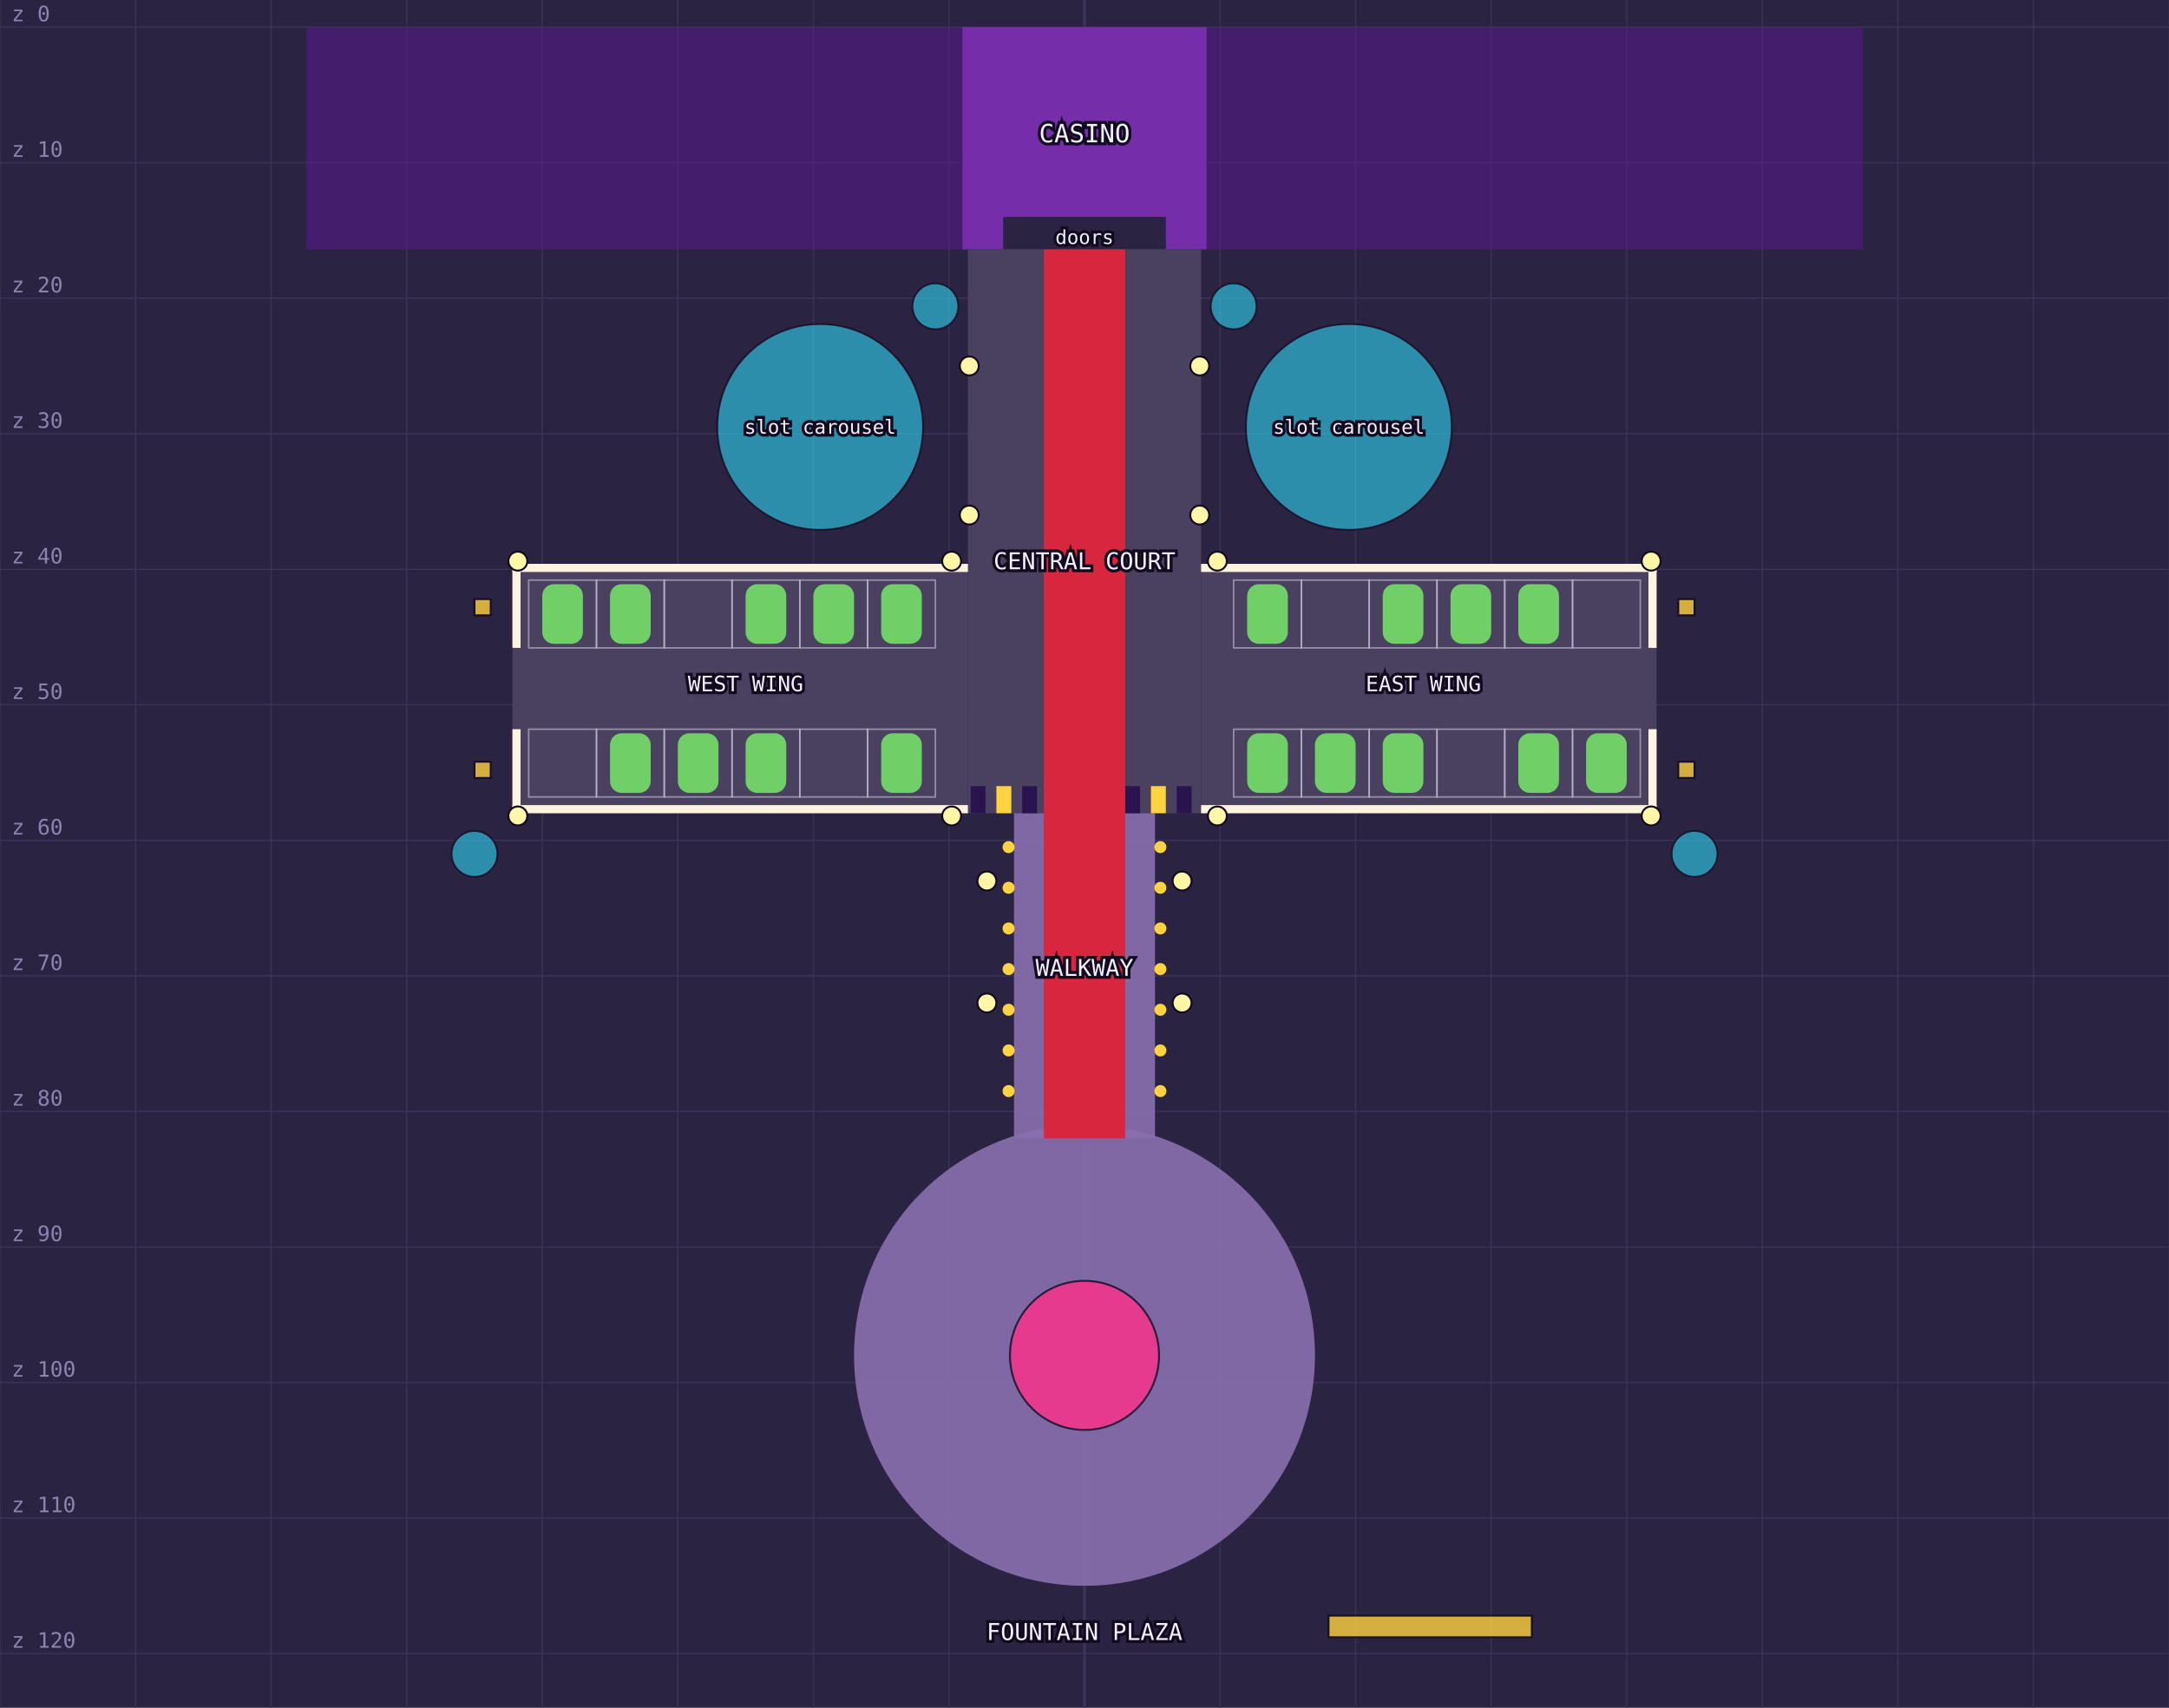
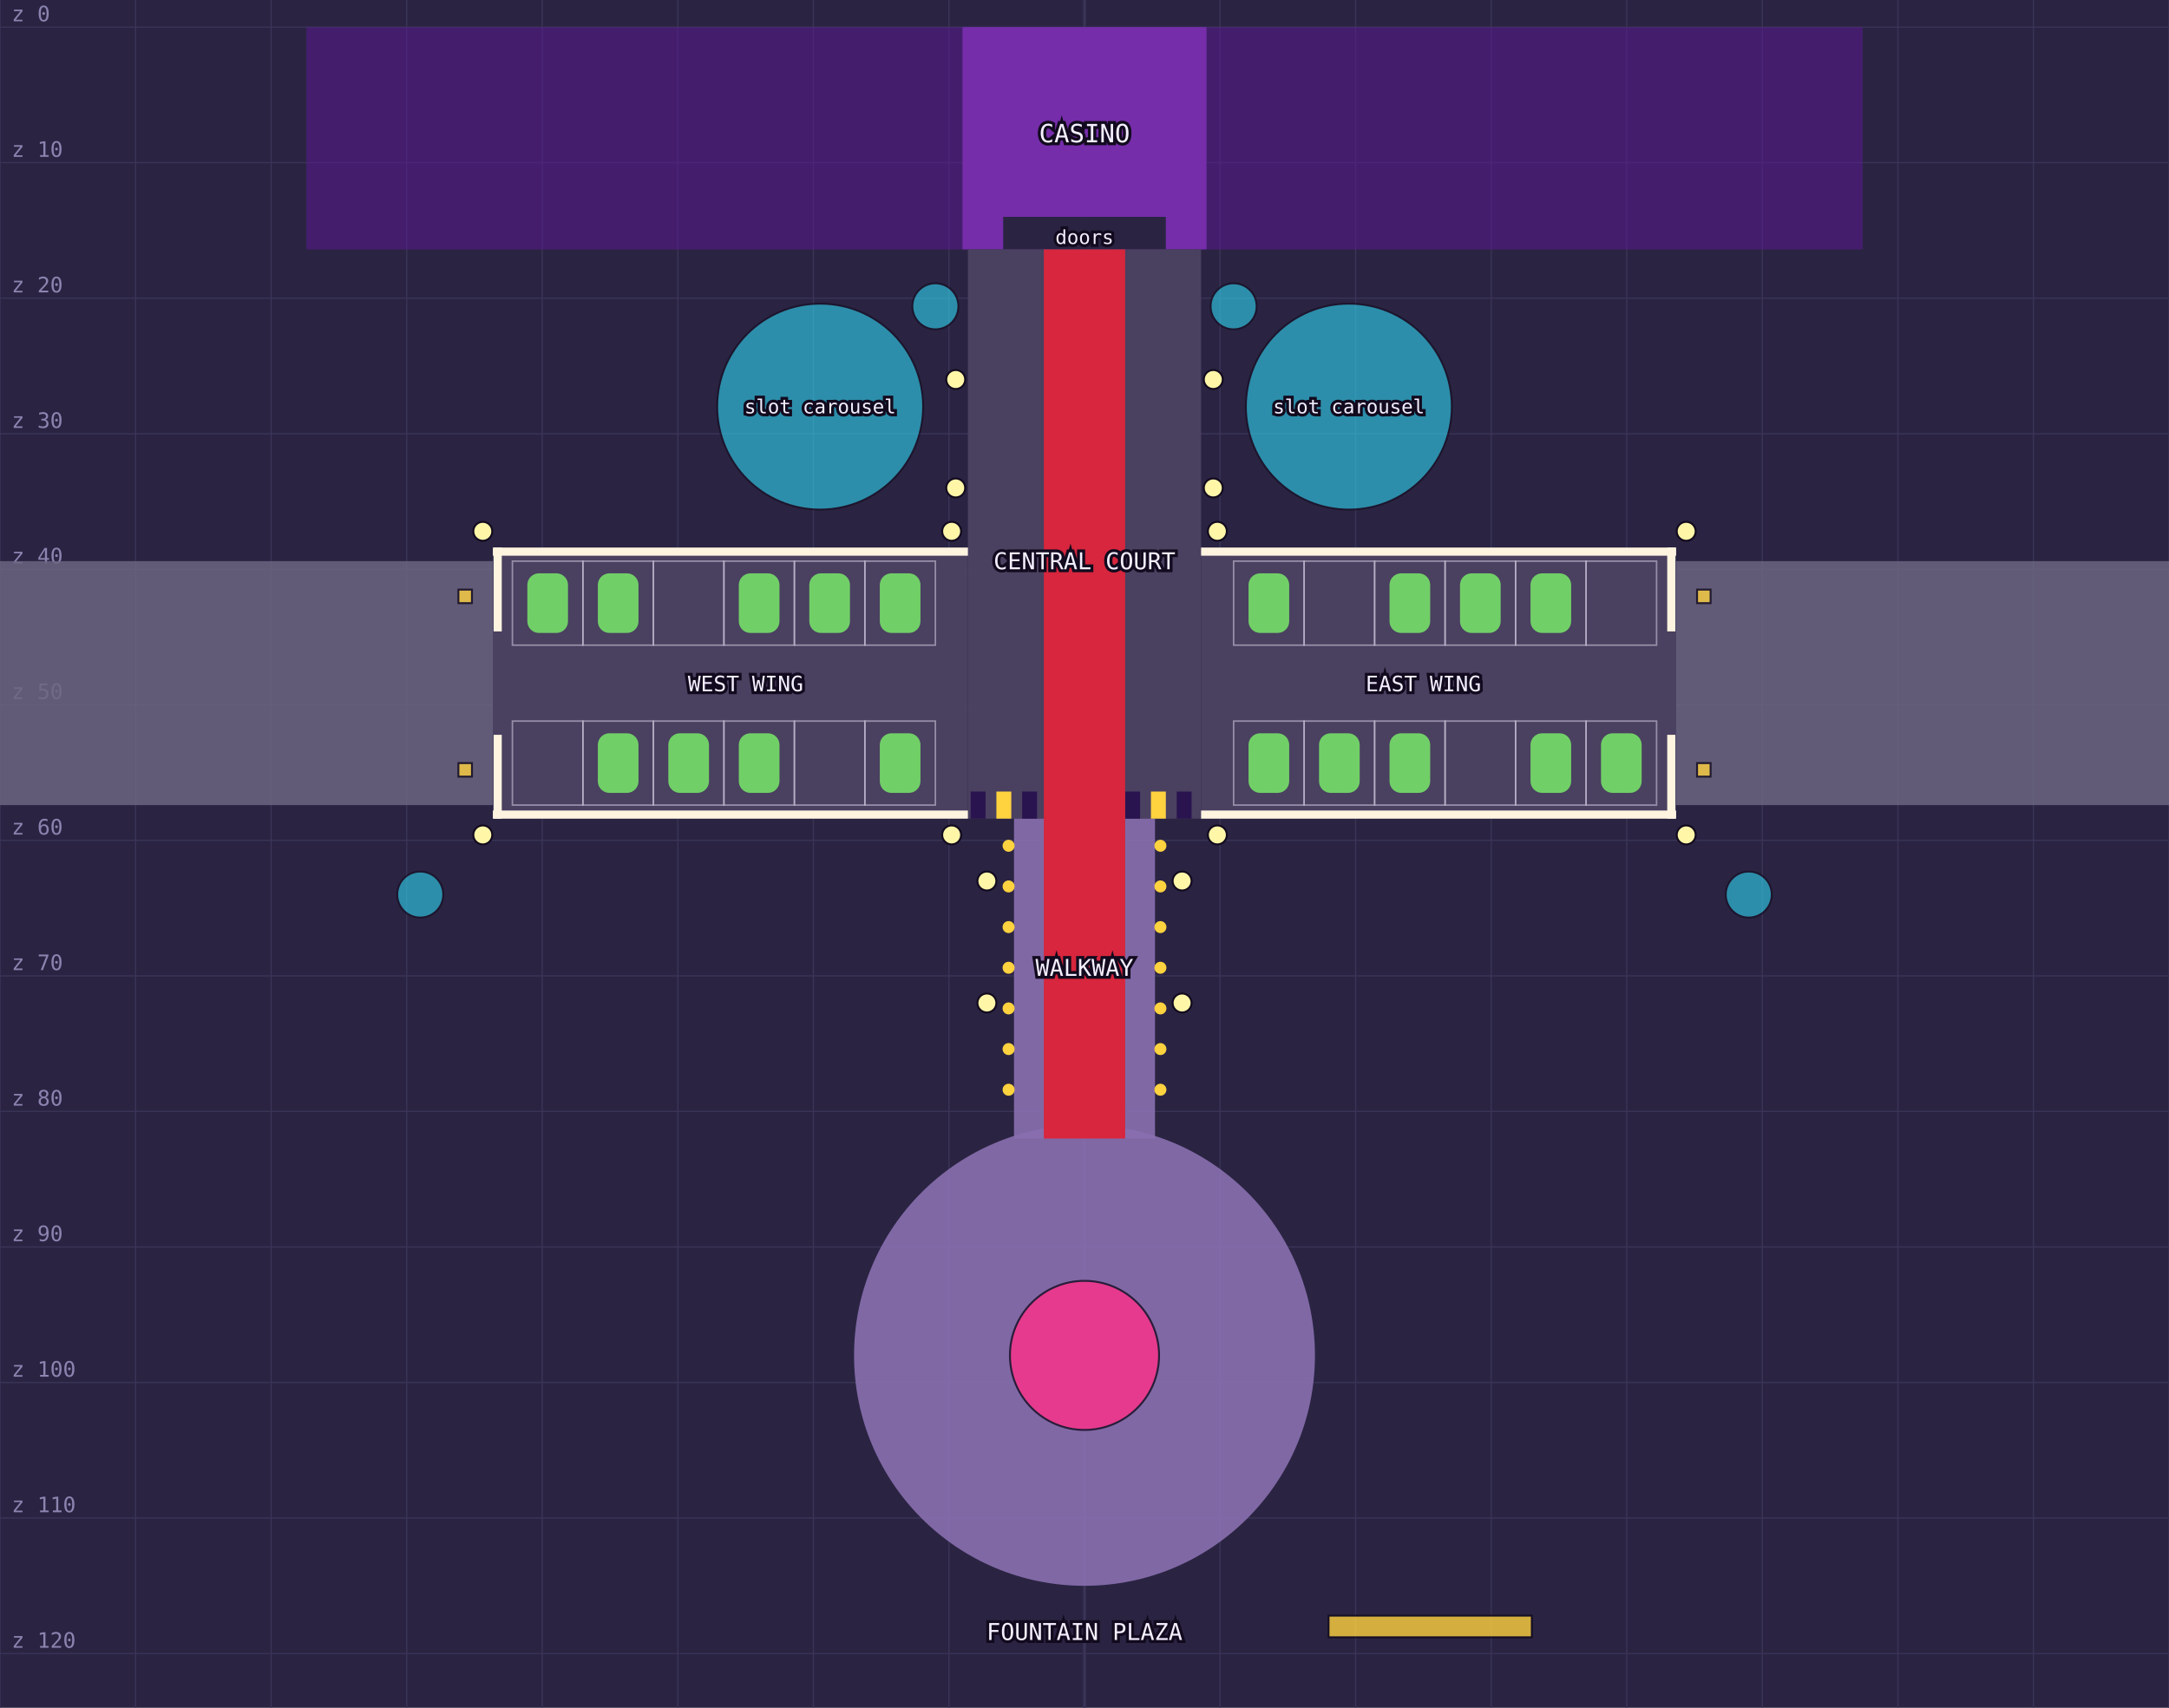
<svg xmlns="http://www.w3.org/2000/svg" viewBox="0 0 1120 882" font-family="ui-monospace,Menlo,monospace">
  <rect width="100%" height="100%" fill="#2a2442" />
  <line x1="0.0" y1="0" x2="0.0" y2="882" stroke="#3b3459" stroke-width="0.6" />
  <line x1="70.0" y1="0" x2="70.0" y2="882" stroke="#3b3459" stroke-width="0.6" />
  <line x1="140.0" y1="0" x2="140.0" y2="882" stroke="#3b3459" stroke-width="0.6" />
  <line x1="210.0" y1="0" x2="210.0" y2="882" stroke="#3b3459" stroke-width="0.6" />
  <line x1="280.0" y1="0" x2="280.0" y2="882" stroke="#3b3459" stroke-width="0.6" />
  <line x1="350.0" y1="0" x2="350.0" y2="882" stroke="#3b3459" stroke-width="0.6" />
  <line x1="420.0" y1="0" x2="420.0" y2="882" stroke="#3b3459" stroke-width="0.6" />
  <line x1="490.0" y1="0" x2="490.0" y2="882" stroke="#3b3459" stroke-width="0.6" />
  <line x1="560.0" y1="0" x2="560.0" y2="882" stroke="#3b3459" stroke-width="1.4" />
  <line x1="630.0" y1="0" x2="630.0" y2="882" stroke="#3b3459" stroke-width="0.6" />
  <line x1="700.0" y1="0" x2="700.0" y2="882" stroke="#3b3459" stroke-width="0.6" />
  <line x1="770.0" y1="0" x2="770.0" y2="882" stroke="#3b3459" stroke-width="0.6" />
  <line x1="840.0" y1="0" x2="840.0" y2="882" stroke="#3b3459" stroke-width="0.6" />
  <line x1="910.0" y1="0" x2="910.0" y2="882" stroke="#3b3459" stroke-width="0.6" />
  <line x1="980.0" y1="0" x2="980.0" y2="882" stroke="#3b3459" stroke-width="0.6" />
  <line x1="1050.0" y1="0" x2="1050.0" y2="882" stroke="#3b3459" stroke-width="0.6" />
  <line x1="1120.0" y1="0" x2="1120.0" y2="882" stroke="#3b3459" stroke-width="0.6" />
  <line x1="0" y1="14.0" x2="1120" y2="14.0" stroke="#3b3459" stroke-width="0.6" />
  <text x="6" y="11.0" fill="#8c84b0" font-size="11">z 0</text>
  <line x1="0" y1="84.0" x2="1120" y2="84.0" stroke="#3b3459" stroke-width="0.6" />
  <text x="6" y="81.0" fill="#8c84b0" font-size="11">z 10</text>
  <line x1="0" y1="154.0" x2="1120" y2="154.0" stroke="#3b3459" stroke-width="0.6" />
  <text x="6" y="151.0" fill="#8c84b0" font-size="11">z 20</text>
  <line x1="0" y1="224.0" x2="1120" y2="224.0" stroke="#3b3459" stroke-width="0.6" />
  <text x="6" y="221.0" fill="#8c84b0" font-size="11">z 30</text>
  <line x1="0" y1="294.0" x2="1120" y2="294.0" stroke="#3b3459" stroke-width="0.6" />
  <text x="6" y="291.0" fill="#8c84b0" font-size="11">z 40</text>
  <line x1="0" y1="364.0" x2="1120" y2="364.0" stroke="#3b3459" stroke-width="0.6" />
  <text x="6" y="361.0" fill="#8c84b0" font-size="11">z 50</text>
  <line x1="0" y1="434.0" x2="1120" y2="434.0" stroke="#3b3459" stroke-width="0.6" />
  <text x="6" y="431.0" fill="#8c84b0" font-size="11">z 60</text>
  <line x1="0" y1="504.0" x2="1120" y2="504.0" stroke="#3b3459" stroke-width="0.6" />
  <text x="6" y="501.0" fill="#8c84b0" font-size="11">z 70</text>
  <line x1="0" y1="574.0" x2="1120" y2="574.0" stroke="#3b3459" stroke-width="0.6" />
  <text x="6" y="571.0" fill="#8c84b0" font-size="11">z 80</text>
  <line x1="0" y1="644.0" x2="1120" y2="644.0" stroke="#3b3459" stroke-width="0.6" />
  <text x="6" y="641.0" fill="#8c84b0" font-size="11">z 90</text>
  <line x1="0" y1="714.0" x2="1120" y2="714.0" stroke="#3b3459" stroke-width="0.6" />
  <text x="6" y="711.0" fill="#8c84b0" font-size="11">z 100</text>
  <line x1="0" y1="784.0" x2="1120" y2="784.0" stroke="#3b3459" stroke-width="0.6" />
  <text x="6" y="781.0" fill="#8c84b0" font-size="11">z 110</text>
  <line x1="0" y1="854.0" x2="1120" y2="854.0" stroke="#3b3459" stroke-width="0.6" />
  <text x="6" y="851.0" fill="#8c84b0" font-size="11">z 120</text>
  <rect x="158.2" y="0.0" width="803.6" height="14.0" fill="none" />
  <rect x="158.2" y="14.0" width="803.6" height="114.8" fill="#5a1a8f" opacity="0.55" />
  <rect x="497.0" y="14.0" width="126.0" height="114.8" fill="#7a2fb0" opacity="0.9" />
  <rect x="518.0" y="112.0" width="84.0" height="16.8" fill="#2a2442" />
-   <polygon points="499.8,128.8 620.2,128.8 620.2,420.0 499.8,420.0" fill="#4a4060" />
-   <rect x="264.6" y="291.2" width="235.2" height="128.8" fill="#4a4060" />
-   <rect x="620.2" y="291.2" width="235.2" height="128.8" fill="#4a4060" />
-   <rect x="523.6" y="420.0" width="72.8" height="168.0" fill="#8a6fb0" opacity="0.9" />
+   <rect x="-420.0" y="289.8" width="705.0" height="126.0" fill="#6b6580" opacity="0.85" />
+   <rect x="835.0" y="289.8" width="705.0" height="126.0" fill="#6b6580" opacity="0.85" />
+   <polygon points="499.8,128.8 620.2,128.8 620.2,422.8 499.8,422.8" fill="#4a4060" />
+   <rect x="254.5" y="282.8" width="245.3" height="140.0" fill="#4a4060" />
+   <rect x="620.2" y="282.8" width="245.3" height="140.0" fill="#4a4060" />
+   <rect x="523.6" y="422.8" width="72.8" height="165.2" fill="#8a6fb0" opacity="0.9" />
  <circle cx="560.0" cy="700.0" r="119.0" fill="#8a6fb0" opacity="0.9" />
-   <rect x="501.2" y="406.0" width="7.7" height="14.0" fill="#2a1450" />
-   <rect x="514.5" y="406.0" width="7.7" height="14.0" fill="#ffd23f" />
-   <rect x="527.8" y="406.0" width="7.7" height="14.0" fill="#2a1450" />
-   <rect x="541.1" y="406.0" width="7.7" height="14.0" fill="#ffd23f" />
-   <rect x="554.4" y="406.0" width="7.7" height="14.0" fill="#2a1450" />
-   <rect x="567.7" y="406.0" width="7.7" height="14.0" fill="#ffd23f" />
-   <rect x="581.0" y="406.0" width="7.7" height="14.0" fill="#2a1450" />
-   <rect x="594.3" y="406.0" width="7.7" height="14.0" fill="#ffd23f" />
-   <rect x="607.6" y="406.0" width="7.7" height="14.0" fill="#2a1450" />
+   <rect x="501.2" y="408.8" width="7.7" height="14.0" fill="#2a1450" />
+   <rect x="514.5" y="408.8" width="7.7" height="14.0" fill="#ffd23f" />
+   <rect x="527.8" y="408.8" width="7.7" height="14.0" fill="#2a1450" />
+   <rect x="541.1" y="408.8" width="7.7" height="14.0" fill="#ffd23f" />
+   <rect x="554.4" y="408.8" width="7.7" height="14.0" fill="#2a1450" />
+   <rect x="567.7" y="408.8" width="7.7" height="14.0" fill="#ffd23f" />
+   <rect x="581.0" y="408.8" width="7.7" height="14.0" fill="#2a1450" />
+   <rect x="594.3" y="408.8" width="7.7" height="14.0" fill="#ffd23f" />
+   <rect x="607.6" y="408.8" width="7.7" height="14.0" fill="#2a1450" />
  <rect x="539.0" y="128.8" width="42.0" height="459.2" fill="#d7263d" />
-   <rect x="448.0" y="299.6" width="35.0" height="35.0" fill="none" stroke="#c9c3d9" stroke-width="0.8" opacity="0.6" />
-   <rect x="455.0" y="301.7" width="21.0" height="30.8" fill="#7dff6a" opacity="0.75" rx="6" />
-   <rect x="413.0" y="299.6" width="35.0" height="35.0" fill="none" stroke="#c9c3d9" stroke-width="0.8" opacity="0.6" />
-   <rect x="420.0" y="301.7" width="21.0" height="30.8" fill="#7dff6a" opacity="0.75" rx="6" />
-   <rect x="378.0" y="299.6" width="35.0" height="35.0" fill="none" stroke="#c9c3d9" stroke-width="0.8" opacity="0.6" />
-   <rect x="385.0" y="301.7" width="21.0" height="30.8" fill="#7dff6a" opacity="0.75" rx="6" />
-   <rect x="343.0" y="299.6" width="35.0" height="35.0" fill="none" stroke="#c9c3d9" stroke-width="0.8" opacity="0.6" />
-   <rect x="308.0" y="299.6" width="35.0" height="35.0" fill="none" stroke="#c9c3d9" stroke-width="0.8" opacity="0.6" />
-   <rect x="315.0" y="301.7" width="21.0" height="30.8" fill="#7dff6a" opacity="0.75" rx="6" />
-   <rect x="273.0" y="299.6" width="35.0" height="35.0" fill="none" stroke="#c9c3d9" stroke-width="0.8" opacity="0.6" />
-   <rect x="280.0" y="301.7" width="21.0" height="30.8" fill="#7dff6a" opacity="0.75" rx="6" />
-   <rect x="448.0" y="376.6" width="35.0" height="35.0" fill="none" stroke="#c9c3d9" stroke-width="0.8" opacity="0.6" />
-   <rect x="455.0" y="378.7" width="21.0" height="30.8" fill="#7dff6a" opacity="0.75" rx="6" />
-   <rect x="413.0" y="376.6" width="35.0" height="35.0" fill="none" stroke="#c9c3d9" stroke-width="0.8" opacity="0.6" />
-   <rect x="378.0" y="376.6" width="35.0" height="35.0" fill="none" stroke="#c9c3d9" stroke-width="0.8" opacity="0.6" />
-   <rect x="385.0" y="378.7" width="21.0" height="30.8" fill="#7dff6a" opacity="0.75" rx="6" />
-   <rect x="343.0" y="376.6" width="35.0" height="35.0" fill="none" stroke="#c9c3d9" stroke-width="0.8" opacity="0.6" />
-   <rect x="350.0" y="378.7" width="21.0" height="30.8" fill="#7dff6a" opacity="0.75" rx="6" />
-   <rect x="308.0" y="376.6" width="35.0" height="35.0" fill="none" stroke="#c9c3d9" stroke-width="0.8" opacity="0.6" />
-   <rect x="315.0" y="378.7" width="21.0" height="30.8" fill="#7dff6a" opacity="0.75" rx="6" />
-   <rect x="273.0" y="376.6" width="35.0" height="35.0" fill="none" stroke="#c9c3d9" stroke-width="0.8" opacity="0.6" />
-   <rect x="637.0" y="299.6" width="35.0" height="35.0" fill="none" stroke="#c9c3d9" stroke-width="0.8" opacity="0.6" />
-   <rect x="644.0" y="301.7" width="21.0" height="30.8" fill="#7dff6a" opacity="0.75" rx="6" />
-   <rect x="672.0" y="299.6" width="35.0" height="35.0" fill="none" stroke="#c9c3d9" stroke-width="0.8" opacity="0.6" />
-   <rect x="707.0" y="299.6" width="35.0" height="35.0" fill="none" stroke="#c9c3d9" stroke-width="0.8" opacity="0.6" />
-   <rect x="714.0" y="301.7" width="21.0" height="30.8" fill="#7dff6a" opacity="0.75" rx="6" />
-   <rect x="742.0" y="299.6" width="35.0" height="35.0" fill="none" stroke="#c9c3d9" stroke-width="0.8" opacity="0.6" />
-   <rect x="749.0" y="301.7" width="21.0" height="30.8" fill="#7dff6a" opacity="0.75" rx="6" />
-   <rect x="777.0" y="299.6" width="35.0" height="35.0" fill="none" stroke="#c9c3d9" stroke-width="0.8" opacity="0.6" />
-   <rect x="784.0" y="301.7" width="21.0" height="30.8" fill="#7dff6a" opacity="0.75" rx="6" />
-   <rect x="812.0" y="299.6" width="35.0" height="35.0" fill="none" stroke="#c9c3d9" stroke-width="0.8" opacity="0.6" />
-   <rect x="637.0" y="376.6" width="35.0" height="35.0" fill="none" stroke="#c9c3d9" stroke-width="0.8" opacity="0.6" />
-   <rect x="644.0" y="378.7" width="21.0" height="30.8" fill="#7dff6a" opacity="0.75" rx="6" />
-   <rect x="672.0" y="376.6" width="35.0" height="35.0" fill="none" stroke="#c9c3d9" stroke-width="0.8" opacity="0.6" />
-   <rect x="679.0" y="378.7" width="21.0" height="30.8" fill="#7dff6a" opacity="0.75" rx="6" />
-   <rect x="707.0" y="376.6" width="35.0" height="35.0" fill="none" stroke="#c9c3d9" stroke-width="0.8" opacity="0.6" />
-   <rect x="714.0" y="378.7" width="21.0" height="30.8" fill="#7dff6a" opacity="0.75" rx="6" />
-   <rect x="742.0" y="376.6" width="35.0" height="35.0" fill="none" stroke="#c9c3d9" stroke-width="0.8" opacity="0.6" />
-   <rect x="777.0" y="376.6" width="35.0" height="35.0" fill="none" stroke="#c9c3d9" stroke-width="0.8" opacity="0.6" />
-   <rect x="784.0" y="378.7" width="21.0" height="30.8" fill="#7dff6a" opacity="0.75" rx="6" />
-   <rect x="812.0" y="376.6" width="35.0" height="35.0" fill="none" stroke="#c9c3d9" stroke-width="0.8" opacity="0.6" />
-   <rect x="819.0" y="378.7" width="21.0" height="30.8" fill="#7dff6a" opacity="0.75" rx="6" />
-   <rect x="264.6" y="291.2" width="235.2" height="4.2" fill="#fff4e0" />
-   <rect x="264.6" y="415.8" width="235.2" height="4.2" fill="#fff4e0" />
-   <rect x="264.6" y="291.2" width="4.2" height="43.4" fill="#fff4e0" />
-   <rect x="264.6" y="376.6" width="4.2" height="43.4" fill="#fff4e0" />
-   <rect x="620.2" y="291.2" width="235.2" height="4.2" fill="#fff4e0" />
-   <rect x="620.2" y="415.8" width="235.2" height="4.2" fill="#fff4e0" />
-   <rect x="851.2" y="291.2" width="4.2" height="43.4" fill="#fff4e0" />
-   <rect x="851.2" y="376.6" width="4.2" height="43.4" fill="#fff4e0" />
-   <circle cx="520.8" cy="437.5" r="3.1" fill="#ffd23f" />
-   <circle cx="520.8" cy="458.5" r="3.1" fill="#ffd23f" />
-   <circle cx="520.8" cy="479.5" r="3.1" fill="#ffd23f" />
-   <circle cx="520.8" cy="500.5" r="3.1" fill="#ffd23f" />
-   <circle cx="520.8" cy="521.5" r="3.1" fill="#ffd23f" />
-   <circle cx="520.8" cy="542.5" r="3.1" fill="#ffd23f" />
-   <circle cx="520.8" cy="563.5" r="3.1" fill="#ffd23f" />
-   <circle cx="599.2" cy="437.5" r="3.1" fill="#ffd23f" />
-   <circle cx="599.2" cy="458.5" r="3.1" fill="#ffd23f" />
-   <circle cx="599.2" cy="479.5" r="3.1" fill="#ffd23f" />
-   <circle cx="599.2" cy="500.5" r="3.1" fill="#ffd23f" />
-   <circle cx="599.2" cy="521.5" r="3.1" fill="#ffd23f" />
-   <circle cx="599.2" cy="542.5" r="3.1" fill="#ffd23f" />
-   <circle cx="599.2" cy="563.5" r="3.1" fill="#ffd23f" />
-   <rect x="245.0" y="309.4" width="8.4" height="8.4" fill="#ffd23f" opacity="0.8" stroke="#120a1e" stroke-width="1" />
-   <rect x="245.0" y="393.4" width="8.4" height="8.4" fill="#ffd23f" opacity="0.8" stroke="#120a1e" stroke-width="1" />
-   <circle cx="423.5" cy="220.5" r="53.2" fill="#2ee6ff" opacity="0.55" stroke="#120a1e" stroke-width="1" />
+   <rect x="446.6" y="289.8" width="36.4" height="43.4" fill="none" stroke="#c9c3d9" stroke-width="0.8" opacity="0.6" />
+   <rect x="454.3" y="296.1" width="21.0" height="30.8" fill="#7dff6a" opacity="0.75" rx="6" />
+   <rect x="410.2" y="289.8" width="36.4" height="43.4" fill="none" stroke="#c9c3d9" stroke-width="0.8" opacity="0.6" />
+   <rect x="417.9" y="296.1" width="21.0" height="30.8" fill="#7dff6a" opacity="0.75" rx="6" />
+   <rect x="373.8" y="289.8" width="36.4" height="43.4" fill="none" stroke="#c9c3d9" stroke-width="0.8" opacity="0.6" />
+   <rect x="381.5" y="296.1" width="21.0" height="30.8" fill="#7dff6a" opacity="0.75" rx="6" />
+   <rect x="337.4" y="289.8" width="36.4" height="43.4" fill="none" stroke="#c9c3d9" stroke-width="0.8" opacity="0.6" />
+   <rect x="301.0" y="289.8" width="36.4" height="43.4" fill="none" stroke="#c9c3d9" stroke-width="0.8" opacity="0.6" />
+   <rect x="308.7" y="296.1" width="21.0" height="30.8" fill="#7dff6a" opacity="0.75" rx="6" />
+   <rect x="264.6" y="289.8" width="36.4" height="43.4" fill="none" stroke="#c9c3d9" stroke-width="0.8" opacity="0.6" />
+   <rect x="272.3" y="296.1" width="21.0" height="30.8" fill="#7dff6a" opacity="0.75" rx="6" />
+   <rect x="446.6" y="372.4" width="36.4" height="43.4" fill="none" stroke="#c9c3d9" stroke-width="0.8" opacity="0.6" />
+   <rect x="454.3" y="378.7" width="21.0" height="30.8" fill="#7dff6a" opacity="0.75" rx="6" />
+   <rect x="410.2" y="372.4" width="36.4" height="43.4" fill="none" stroke="#c9c3d9" stroke-width="0.8" opacity="0.6" />
+   <rect x="373.8" y="372.4" width="36.4" height="43.4" fill="none" stroke="#c9c3d9" stroke-width="0.8" opacity="0.6" />
+   <rect x="381.5" y="378.7" width="21.0" height="30.8" fill="#7dff6a" opacity="0.75" rx="6" />
+   <rect x="337.4" y="372.4" width="36.4" height="43.4" fill="none" stroke="#c9c3d9" stroke-width="0.8" opacity="0.6" />
+   <rect x="345.1" y="378.7" width="21.0" height="30.8" fill="#7dff6a" opacity="0.75" rx="6" />
+   <rect x="301.0" y="372.4" width="36.4" height="43.4" fill="none" stroke="#c9c3d9" stroke-width="0.8" opacity="0.6" />
+   <rect x="308.7" y="378.7" width="21.0" height="30.8" fill="#7dff6a" opacity="0.75" rx="6" />
+   <rect x="264.6" y="372.4" width="36.4" height="43.4" fill="none" stroke="#c9c3d9" stroke-width="0.8" opacity="0.6" />
+   <rect x="637.0" y="289.8" width="36.4" height="43.4" fill="none" stroke="#c9c3d9" stroke-width="0.8" opacity="0.6" />
+   <rect x="644.7" y="296.1" width="21.0" height="30.8" fill="#7dff6a" opacity="0.75" rx="6" />
+   <rect x="673.4" y="289.8" width="36.4" height="43.4" fill="none" stroke="#c9c3d9" stroke-width="0.8" opacity="0.6" />
+   <rect x="709.8" y="289.8" width="36.4" height="43.4" fill="none" stroke="#c9c3d9" stroke-width="0.8" opacity="0.6" />
+   <rect x="717.5" y="296.1" width="21.0" height="30.8" fill="#7dff6a" opacity="0.75" rx="6" />
+   <rect x="746.2" y="289.8" width="36.4" height="43.4" fill="none" stroke="#c9c3d9" stroke-width="0.8" opacity="0.6" />
+   <rect x="753.9" y="296.1" width="21.0" height="30.8" fill="#7dff6a" opacity="0.75" rx="6" />
+   <rect x="782.6" y="289.8" width="36.4" height="43.4" fill="none" stroke="#c9c3d9" stroke-width="0.8" opacity="0.6" />
+   <rect x="790.3" y="296.1" width="21.0" height="30.8" fill="#7dff6a" opacity="0.75" rx="6" />
+   <rect x="819.0" y="289.8" width="36.4" height="43.4" fill="none" stroke="#c9c3d9" stroke-width="0.8" opacity="0.6" />
+   <rect x="637.0" y="372.4" width="36.4" height="43.4" fill="none" stroke="#c9c3d9" stroke-width="0.8" opacity="0.6" />
+   <rect x="644.7" y="378.7" width="21.0" height="30.8" fill="#7dff6a" opacity="0.75" rx="6" />
+   <rect x="673.4" y="372.4" width="36.4" height="43.4" fill="none" stroke="#c9c3d9" stroke-width="0.8" opacity="0.6" />
+   <rect x="681.1" y="378.7" width="21.0" height="30.8" fill="#7dff6a" opacity="0.75" rx="6" />
+   <rect x="709.8" y="372.4" width="36.4" height="43.4" fill="none" stroke="#c9c3d9" stroke-width="0.8" opacity="0.6" />
+   <rect x="717.5" y="378.7" width="21.0" height="30.8" fill="#7dff6a" opacity="0.75" rx="6" />
+   <rect x="746.2" y="372.4" width="36.4" height="43.4" fill="none" stroke="#c9c3d9" stroke-width="0.8" opacity="0.6" />
+   <rect x="782.6" y="372.4" width="36.4" height="43.4" fill="none" stroke="#c9c3d9" stroke-width="0.8" opacity="0.6" />
+   <rect x="790.3" y="378.7" width="21.0" height="30.8" fill="#7dff6a" opacity="0.75" rx="6" />
+   <rect x="819.0" y="372.4" width="36.4" height="43.4" fill="none" stroke="#c9c3d9" stroke-width="0.8" opacity="0.6" />
+   <rect x="826.7" y="378.7" width="21.0" height="30.8" fill="#7dff6a" opacity="0.75" rx="6" />
+   <rect x="254.5" y="282.8" width="245.3" height="4.2" fill="#fff4e0" />
+   <rect x="254.5" y="418.6" width="245.3" height="4.2" fill="#fff4e0" />
+   <rect x="254.9" y="282.8" width="4.2" height="43.3" fill="#fff4e0" />
+   <rect x="254.9" y="379.5" width="4.2" height="43.3" fill="#fff4e0" />
+   <rect x="620.2" y="282.8" width="245.3" height="4.2" fill="#fff4e0" />
+   <rect x="620.2" y="418.6" width="245.3" height="4.2" fill="#fff4e0" />
+   <rect x="860.9" y="282.8" width="4.2" height="43.3" fill="#fff4e0" />
+   <rect x="860.9" y="379.5" width="4.2" height="43.3" fill="#fff4e0" />
+   <circle cx="520.8" cy="436.8" r="3.1" fill="#ffd23f" />
+   <circle cx="520.8" cy="457.8" r="3.1" fill="#ffd23f" />
+   <circle cx="520.8" cy="478.8" r="3.1" fill="#ffd23f" />
+   <circle cx="520.8" cy="499.8" r="3.1" fill="#ffd23f" />
+   <circle cx="520.8" cy="520.8" r="3.1" fill="#ffd23f" />
+   <circle cx="520.8" cy="541.8" r="3.1" fill="#ffd23f" />
+   <circle cx="520.8" cy="562.8" r="3.1" fill="#ffd23f" />
+   <circle cx="599.2" cy="436.8" r="3.1" fill="#ffd23f" />
+   <circle cx="599.2" cy="457.8" r="3.1" fill="#ffd23f" />
+   <circle cx="599.2" cy="478.8" r="3.1" fill="#ffd23f" />
+   <circle cx="599.2" cy="499.8" r="3.1" fill="#ffd23f" />
+   <circle cx="599.2" cy="520.8" r="3.1" fill="#ffd23f" />
+   <circle cx="599.2" cy="541.8" r="3.1" fill="#ffd23f" />
+   <circle cx="599.2" cy="562.8" r="3.1" fill="#ffd23f" />
+   <rect x="236.7" y="304.5" width="7.0" height="7.0" fill="#ffd23f" opacity="0.8" stroke="#120a1e" stroke-width="1" />
+   <rect x="236.7" y="394.1" width="7.0" height="7.0" fill="#ffd23f" opacity="0.8" stroke="#120a1e" stroke-width="1" />
+   <circle cx="423.5" cy="210.0" r="53.2" fill="#2ee6ff" opacity="0.55" stroke="#120a1e" stroke-width="1" />
  <circle cx="483.0" cy="158.2" r="11.9" fill="#2ee6ff" opacity="0.55" stroke="#120a1e" stroke-width="1" />
-   <circle cx="245.0" cy="441.0" r="11.9" fill="#2ee6ff" opacity="0.55" stroke="#120a1e" stroke-width="1" />
-   <rect x="866.6" y="309.4" width="8.4" height="8.4" fill="#ffd23f" opacity="0.8" stroke="#120a1e" stroke-width="1" />
-   <rect x="866.6" y="393.4" width="8.4" height="8.4" fill="#ffd23f" opacity="0.8" stroke="#120a1e" stroke-width="1" />
-   <circle cx="696.5" cy="220.5" r="53.2" fill="#2ee6ff" opacity="0.55" stroke="#120a1e" stroke-width="1" />
+   <circle cx="217.0" cy="462.0" r="11.9" fill="#2ee6ff" opacity="0.55" stroke="#120a1e" stroke-width="1" />
+   <rect x="876.3" y="304.5" width="7.0" height="7.0" fill="#ffd23f" opacity="0.8" stroke="#120a1e" stroke-width="1" />
+   <rect x="876.3" y="394.1" width="7.0" height="7.0" fill="#ffd23f" opacity="0.8" stroke="#120a1e" stroke-width="1" />
+   <circle cx="696.5" cy="210.0" r="53.2" fill="#2ee6ff" opacity="0.55" stroke="#120a1e" stroke-width="1" />
  <circle cx="637.0" cy="158.2" r="11.9" fill="#2ee6ff" opacity="0.55" stroke="#120a1e" stroke-width="1" />
-   <circle cx="875.0" cy="441.0" r="11.9" fill="#2ee6ff" opacity="0.55" stroke="#120a1e" stroke-width="1" />
+   <circle cx="903.0" cy="462.0" r="11.9" fill="#2ee6ff" opacity="0.55" stroke="#120a1e" stroke-width="1" />
  <circle cx="560.0" cy="700.0" r="38.5" fill="#ff2e88" opacity="0.8" stroke="#120a1e" stroke-width="1" />
  <rect x="686.0" y="834.4" width="105.0" height="11.2" fill="#ffd23f" opacity="0.8" stroke="#120a1e" stroke-width="1" />
-   <circle cx="491.4" cy="289.8" r="4.9" fill="#fff6a8" stroke="#120a1e" stroke-width="1" />
-   <circle cx="267.4" cy="289.8" r="4.9" fill="#fff6a8" stroke="#120a1e" stroke-width="1" />
-   <circle cx="491.4" cy="421.4" r="4.9" fill="#fff6a8" stroke="#120a1e" stroke-width="1" />
-   <circle cx="267.4" cy="421.4" r="4.9" fill="#fff6a8" stroke="#120a1e" stroke-width="1" />
-   <circle cx="500.5" cy="189.0" r="4.9" fill="#fff6a8" stroke="#120a1e" stroke-width="1" />
-   <circle cx="500.5" cy="266.0" r="4.9" fill="#fff6a8" stroke="#120a1e" stroke-width="1" />
+   <circle cx="491.4" cy="274.4" r="4.9" fill="#fff6a8" stroke="#120a1e" stroke-width="1" />
+   <circle cx="249.3" cy="274.4" r="4.9" fill="#fff6a8" stroke="#120a1e" stroke-width="1" />
+   <circle cx="491.4" cy="431.2" r="4.9" fill="#fff6a8" stroke="#120a1e" stroke-width="1" />
+   <circle cx="249.3" cy="431.2" r="4.9" fill="#fff6a8" stroke="#120a1e" stroke-width="1" />
+   <circle cx="493.5" cy="196.0" r="4.9" fill="#fff6a8" stroke="#120a1e" stroke-width="1" />
+   <circle cx="493.5" cy="252.0" r="4.9" fill="#fff6a8" stroke="#120a1e" stroke-width="1" />
  <circle cx="509.6" cy="455.0" r="4.9" fill="#fff6a8" stroke="#120a1e" stroke-width="1" />
  <circle cx="509.6" cy="518.0" r="4.9" fill="#fff6a8" stroke="#120a1e" stroke-width="1" />
-   <circle cx="628.6" cy="289.8" r="4.9" fill="#fff6a8" stroke="#120a1e" stroke-width="1" />
-   <circle cx="852.6" cy="289.8" r="4.9" fill="#fff6a8" stroke="#120a1e" stroke-width="1" />
-   <circle cx="628.6" cy="421.4" r="4.9" fill="#fff6a8" stroke="#120a1e" stroke-width="1" />
-   <circle cx="852.6" cy="421.4" r="4.9" fill="#fff6a8" stroke="#120a1e" stroke-width="1" />
-   <circle cx="619.5" cy="189.0" r="4.9" fill="#fff6a8" stroke="#120a1e" stroke-width="1" />
-   <circle cx="619.5" cy="266.0" r="4.9" fill="#fff6a8" stroke="#120a1e" stroke-width="1" />
+   <circle cx="628.6" cy="274.4" r="4.9" fill="#fff6a8" stroke="#120a1e" stroke-width="1" />
+   <circle cx="870.7" cy="274.4" r="4.9" fill="#fff6a8" stroke="#120a1e" stroke-width="1" />
+   <circle cx="628.6" cy="431.2" r="4.9" fill="#fff6a8" stroke="#120a1e" stroke-width="1" />
+   <circle cx="870.7" cy="431.2" r="4.9" fill="#fff6a8" stroke="#120a1e" stroke-width="1" />
+   <circle cx="626.5" cy="196.0" r="4.9" fill="#fff6a8" stroke="#120a1e" stroke-width="1" />
+   <circle cx="626.5" cy="252.0" r="4.9" fill="#fff6a8" stroke="#120a1e" stroke-width="1" />
  <circle cx="610.4" cy="455.0" r="4.9" fill="#fff6a8" stroke="#120a1e" stroke-width="1" />
  <circle cx="610.4" cy="518.0" r="4.9" fill="#fff6a8" stroke="#120a1e" stroke-width="1" />
  <text x="560.0" y="73.5" fill="#f3efff" font-size="13" text-anchor="middle" paint-order="stroke" stroke="#120a1e" stroke-width="3">CASINO</text>
  <text x="560.0" y="126.0" fill="#f3efff" font-size="10" text-anchor="middle" paint-order="stroke" stroke="#120a1e" stroke-width="3">doors</text>
  <text x="560.0" y="847.0" fill="#f3efff" font-size="12" text-anchor="middle" paint-order="stroke" stroke="#120a1e" stroke-width="3">FOUNTAIN PLAZA</text>
-   <text x="423.5" y="224.0" fill="#f3efff" font-size="10" text-anchor="middle" paint-order="stroke" stroke="#120a1e" stroke-width="3">slot carousel</text>
-   <text x="696.5" y="224.0" fill="#f3efff" font-size="10" text-anchor="middle" paint-order="stroke" stroke="#120a1e" stroke-width="3">slot carousel</text>
+   <text x="423.5" y="213.5" fill="#f3efff" font-size="10" text-anchor="middle" paint-order="stroke" stroke="#120a1e" stroke-width="3">slot carousel</text>
+   <text x="696.5" y="213.5" fill="#f3efff" font-size="10" text-anchor="middle" paint-order="stroke" stroke="#120a1e" stroke-width="3">slot carousel</text>
  <text x="560.0" y="294.0" fill="#f3efff" font-size="12" text-anchor="middle" paint-order="stroke" stroke="#120a1e" stroke-width="3">CENTRAL COURT</text>
  <text x="560.0" y="504.0" fill="#f3efff" font-size="12" text-anchor="middle" paint-order="stroke" stroke="#120a1e" stroke-width="3">WALKWAY</text>
  <text x="385.0" y="357.0" fill="#f3efff" font-size="11" text-anchor="middle" paint-order="stroke" stroke="#120a1e" stroke-width="3">WEST WING</text>
  <text x="735.0" y="357.0" fill="#f3efff" font-size="11" text-anchor="middle" paint-order="stroke" stroke="#120a1e" stroke-width="3">EAST WING</text>
</svg>
